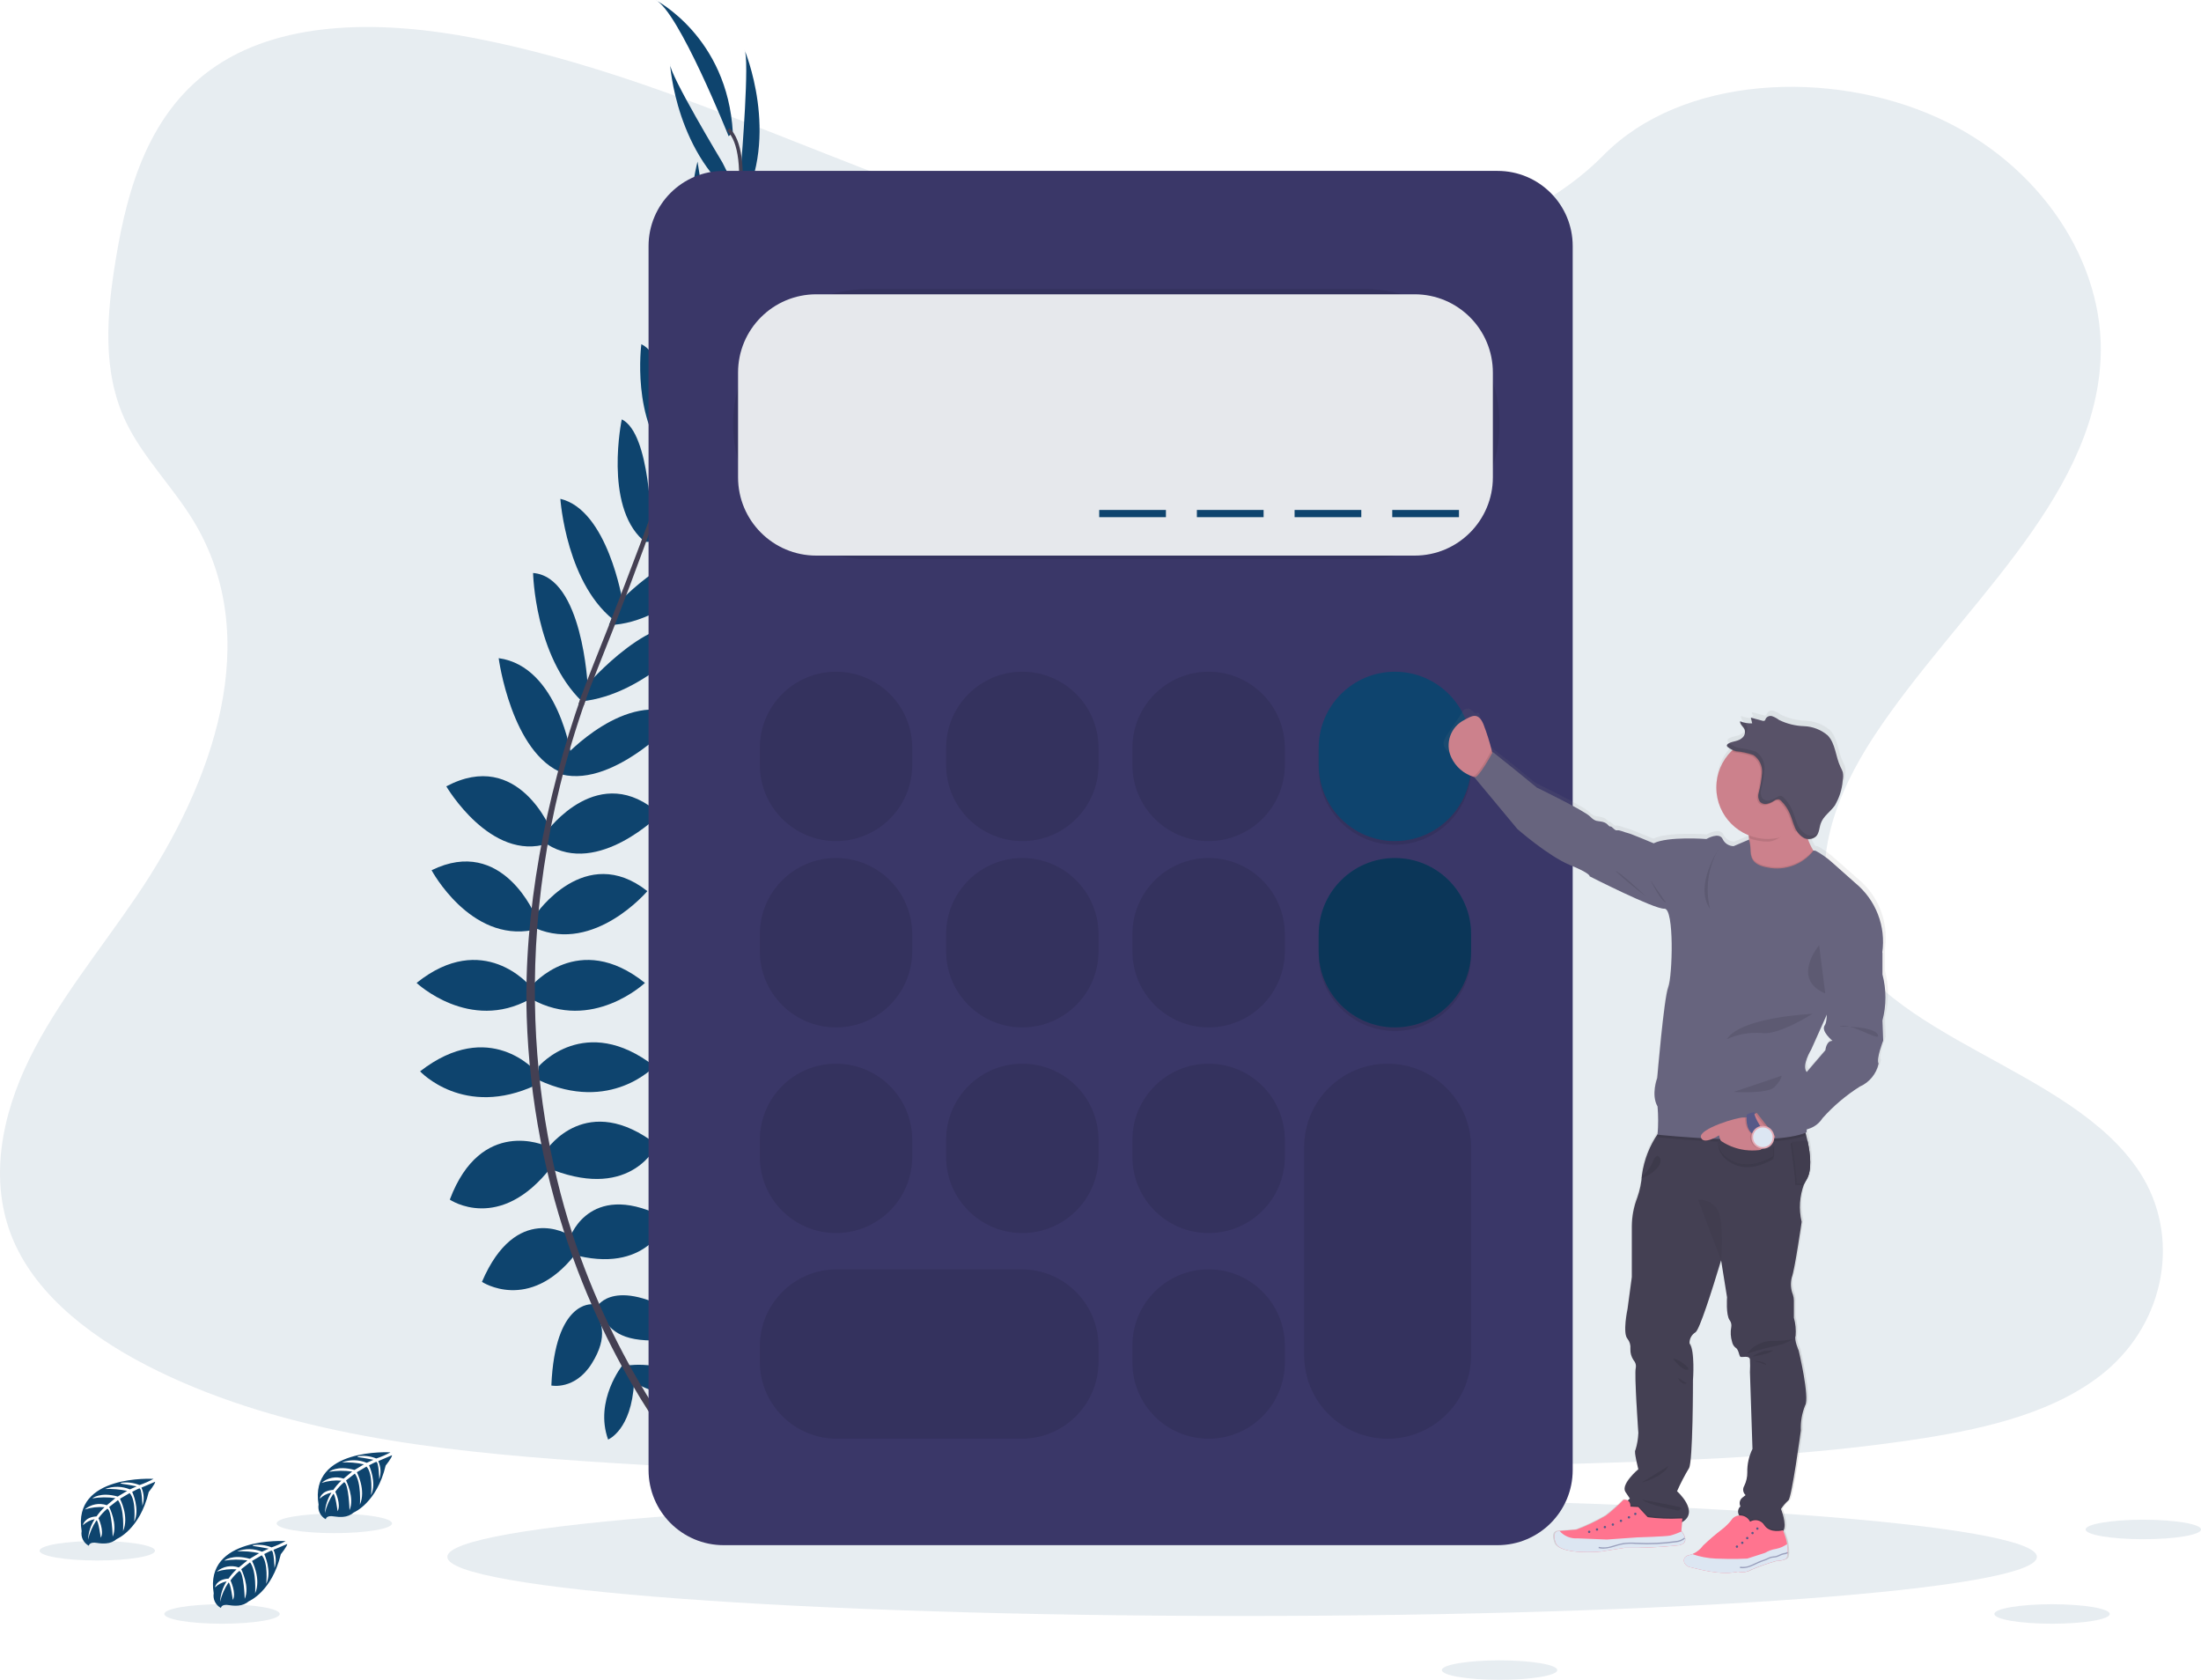
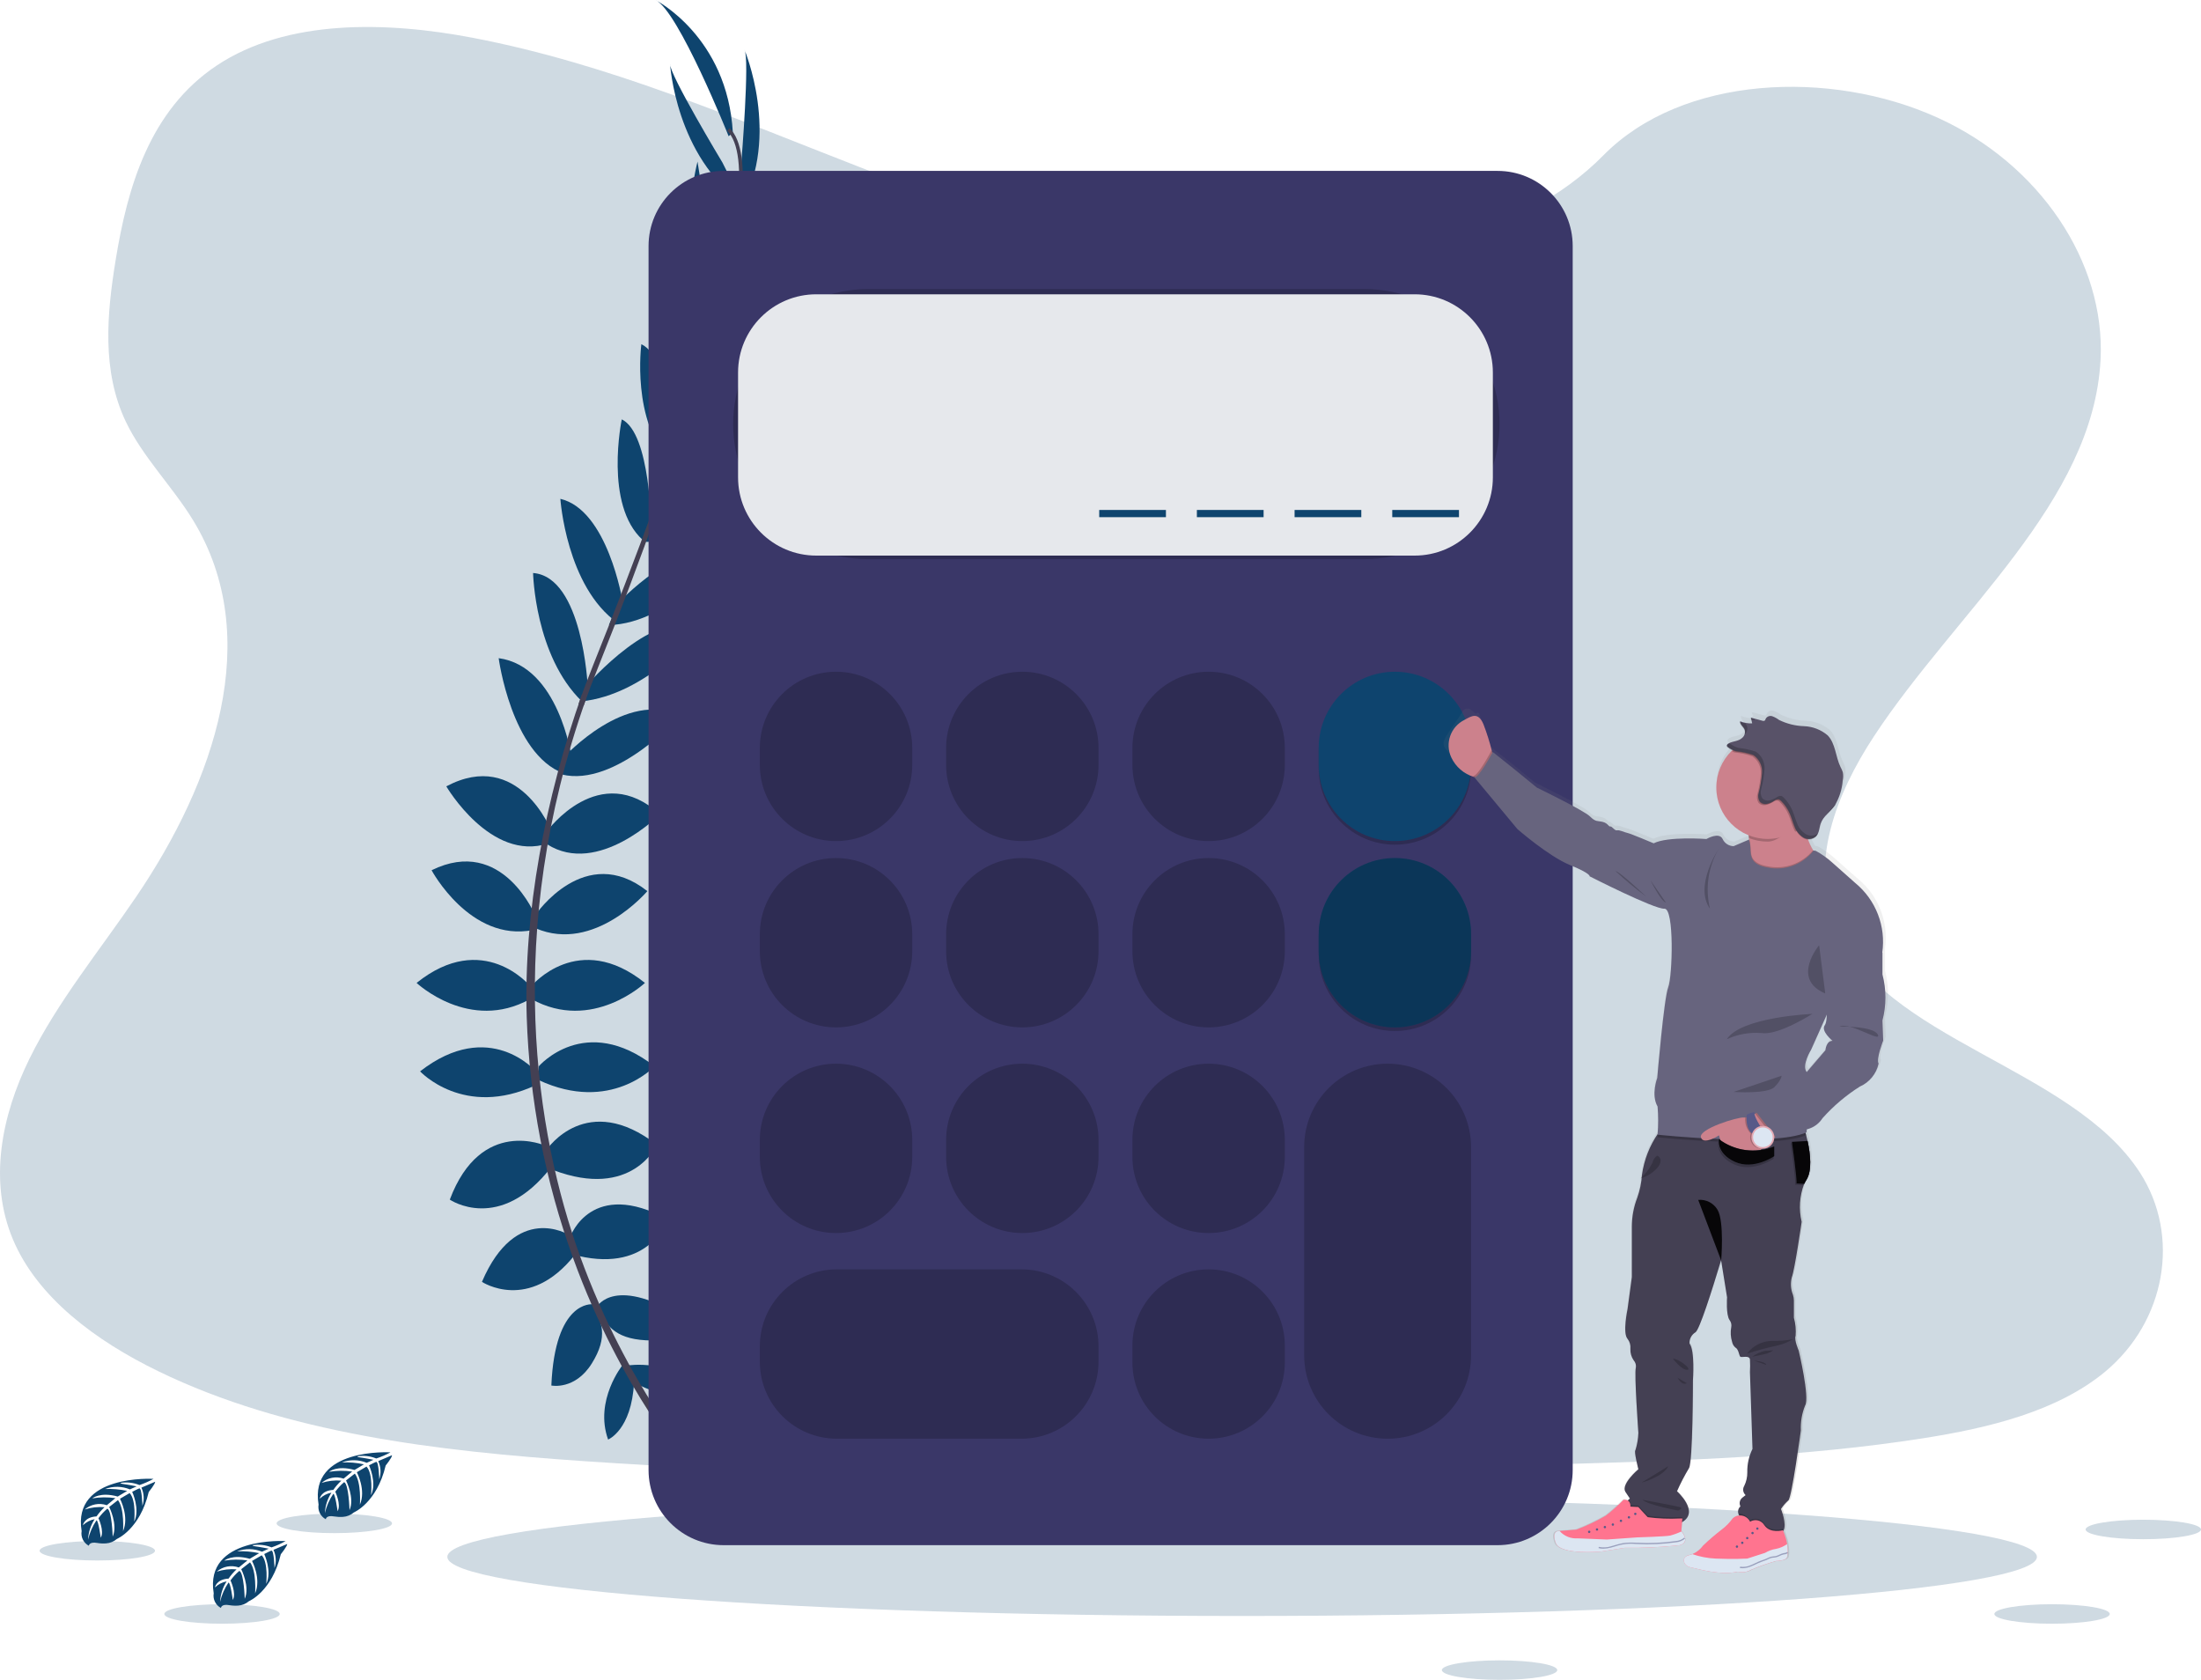
<svg xmlns="http://www.w3.org/2000/svg" width="287.029" height="219.04" viewBox="0 0 287.029 219.04">
  <defs>
-     <style>.a,.b{fill:#0e446e;}.a,.e,.r{opacity:0.1;}.c{fill:#444053;}.d{fill:#3a3768;}.f{fill:#e6e8ec;}.g{opacity:0.2;}.h{fill:url(#a);}.i{fill:#cc818c;}.j{opacity:0.05;}.k{fill:#ff748f;}.l,.n{fill:#575988;}.m{fill:#dce6f2;}.n{opacity:0.5;}.o{fill:#67647e;}.p{fill:#585268;}.q{fill:#e4aab4;}</style>
+     <style>.a,
+ .b{fill:#0e446e;}
+ .a,
+ .e,
+ .r{opacity:0.2;}
+ .c{fill:#444053;}
+ .d{fill:#3a3768;}
+ .f{fill:#e6e8ec;}
+ .g{opacity:0.2;}
+ .h{fill:url(#a);}
+ .i{fill:#cc818c;}
+ .j{opacity:0.9;}
+ .k{fill:#ff748f;}
+ .l,
+ .n{fill:#575988;}
+ .m{fill:#dce6f2;}
+ .n{opacity:0.5;}
+ .o{fill:#67647e;}
+ .p{fill:#585268;}
+ .q{fill:#e4aab4;}
+ 
+ </style>
    <linearGradient id="a" x1="0.871" y1="1" x2="0.871" gradientUnits="objectBoundingBox">
      <stop offset="0" stop-color="gray" stop-opacity="0.251" />
      <stop offset="0.54" stop-color="gray" stop-opacity="0.122" />
      <stop offset="1" stop-color="gray" stop-opacity="0.102" />
    </linearGradient>
  </defs>
  <g transform="translate(-0.023 0.02)">
    <path class="a" d="M250.217,101.723c-18.082-.629-35.3-6.465-51.752-12.852S165.732,75.41,148.082,72.023c-11.352-2.176-24.332-2.484-33.479,3.6-8.8,5.867-11.645,15.967-13.176,25.349-1.148,7.057-1.824,14.486,1.327,21.094,2.188,4.588,6.074,8.443,8.762,12.835,9.348,15.288,2.741,34.153-7.387,49.07-4.75,7-10.265,13.69-13.933,21.139s-5.364,16-2.157,23.6c3.182,7.544,10.762,13.2,18.973,17.18,16.674,8.1,36.321,10.4,55.49,11.712,42.417,2.9,85.064,1.646,127.592.388,15.741-.467,31.549-.939,47.036-3.372,8.6-1.349,17.476-3.5,23.718-8.661,7.924-6.574,9.888-17.705,4.579-25.95-8.907-13.827-33.527-17.261-39.76-32.1-3.428-8.169.092-17.266,5.071-24.843,10.684-16.249,28.59-30.507,29.535-49.081.648-12.757-7.96-25.534-21.27-31.571-13.953-6.325-33.3-5.529-43.585,4.942C284.805,98.127,266.176,102.282,250.217,101.723Z" transform="translate(-86.32 -67.098)" />
    <ellipse class="a" cx="103.649" cy="7.706" rx="103.649" ry="7.706" transform="translate(58.357 195.28)" />
    <path class="b" d="M379.26,695.035s5.867-.939,9.388,3.21c0,0-2.582,2.034-8.136-.782Z" transform="translate(-297.398 -517.007)" />
    <path class="b" d="M370.778,695s-3.741,4.615-1.905,9.737c0,0,3.051-1.224,3.383-7.443Z" transform="translate(-289.548 -517.048)" />
    <path class="b" d="M365,663.99s2.347-4.3,11.734,1.721c0,0-1.252,2.894-5.4,2.66S366.09,666.273,365,663.99Z" transform="translate(-287.122 -493.629)" />
    <path class="b" d="M349.032,666.708s-4.87-.559-5.342,10.592c0,0,3.087.64,5.281-2.886S350.258,668.909,349.032,666.708Z" transform="translate(-271.766 -496.657)" />
    <path class="b" d="M352.66,624.251s2.738-7.588,12.673-2.191c0,0-2.269,6.962-11.656,4.772Z" transform="translate(-278.23 -463.09)" />
    <path class="b" d="M341.73,585.066s5.166-7.669,14.319-.559c0,0-3.207,7.2-13.537,3.286Z" transform="translate(-270.354 -435.248)" />
    <path class="b" d="M337.81,547.579s6.026-7.041,15.1,0c0,0-5.711,6.18-15.1,1.8Z" transform="translate(-267.529 -408.56)" />
    <path class="b" d="M334.45,509.393s6.1-7.354,14.788-.391c0,0-6.884,6.493-14.788,2.112Z" transform="translate(-265.108 -380.857)" />
    <path class="b" d="M336.41,471.187s6.426-9.469,14.553-3.051c0,0-6.884,8.136-14.553,4.85Z" transform="translate(-266.52 -351.96)" />
    <path class="b" d="M341.73,433.227s6.809-9.388,14.71-2.191c0,0-8.058,8.139-14.71,3.911Z" transform="translate(-270.354 -324.877)" />
    <path class="b" d="M348.952,395.267s8.058-8.82,15.087-5.309c0,0-8.4,9.368-15.439,7.647Z" transform="translate(-275.304 -296.637)" />
    <path class="b" d="M358.239,357.663s9.309-10.8,14.707-7.2c0,0-6.851,8.382-15.366,9.22Z" transform="translate(-281.775 -268.244)" />
    <path class="b" d="M371.672,321.861s8.139-8.823,14.084-6.633c0,0-6.962,9.153-15.176,9.388Z" transform="translate(-291.143 -243.129)" />
    <path class="b" d="M386.651,285.673s9-8.452,12.908-6.965c0,0-6.493,9.39-13.3,8.843Z" transform="translate(-302.442 -216.938)" />
    <path class="b" d="M400.54,246.878s7.745-10.092,11.969-9.309c0,0-4.694,9-11.969,10.337Z" transform="translate(-312.733 -187.387)" />
    <path class="b" d="M413.792,206.589s6.845-7.739,10.542-7.72c0,0-5.4,10.337-10.824,10.243Z" transform="translate(-322.079 -159.532)" />
    <path class="b" d="M420.631,155.268l6.61-16.118s.333,14.57-7.451,19.108Z" transform="translate(-326.604 -116.497)" />
    <path class="b" d="M432.287,95.691s1.1-13.455.391-14.551c0,0,4.727,11.176-.439,20.5Z" transform="translate(-335.576 -74.695)" />
    <path class="b" d="M322.606,632.032s-6.856-4.25-11.3,6.147c0,0,6.1,4.048,12.1-3.5Z" transform="translate(-248.433 -471.053)" />
    <path class="b" d="M308.782,591.053s-8.41-3.836-12.492,7.018c0,0,6.5,4.47,13.257-4.275Z" transform="translate(-237.609 -441.669)" />
    <path class="b" d="M297.5,549.929s-6.024-7.041-15.087,0c0,0,5.711,6.18,15.087,1.8Z" transform="translate(-227.607 -410.253)" />
    <path class="b" d="M295.578,509.393s-6.1-7.354-14.788-.391c0,0,6.887,6.493,14.788,2.112Z" transform="translate(-226.44 -380.857)" />
    <path class="b" d="M301.374,467.233s-4.28-10.617-13.584-6.043c0,0,5.029,9.4,13.207,7.8Z" transform="translate(-231.484 -347.737)" />
    <path class="b" d="M308.35,427.357s-4.252-10.787-13.69-5.783c0,0,5.778,9.888,13.271,7.451Z" transform="translate(-236.435 -319.06)" />
    <path class="b" d="M328.6,378.056s-1.676-11.827-9.5-12.886c0,0,1.657,12.472,8.443,15.017Z" transform="translate(-254.046 -279.369)" />
    <path class="b" d="M342.282,340.163s-.654-14.249-7.122-14.743c0,0,.218,10.815,6.392,16.763Z" transform="translate(-265.619 -250.725)" />
    <path class="b" d="M355.992,304.109s-1.931-11.849-8.1-13.3c0,0,.766,11.477,7.493,16.2Z" transform="translate(-274.793 -225.785)" />
    <path class="b" d="M379,267.877s-.067-12.341-3.836-14.157c0,0-2.341,11.176,2.744,15.733Z" transform="translate(-294.057 -199.057)" />
    <path class="b" d="M389.734,233.15s-.528-12.71-4.434-14.5c0,0-1.338,10.058,3.847,15.333Z" transform="translate(-301.639 -173.786)" />
    <path class="b" d="M406.869,197.21s-.025-10.337-2.811-12.76c0,0-2.774,11.324,1.355,14.841Z" transform="translate(-314.611 -149.141)" />
    <path class="b" d="M411.956,150.618l-2.71-17.208s-3.685,14.1,2.841,20.309Z" transform="translate(-318.26 -112.361)" />
    <path class="b" d="M405.924,100.662S398.962,89.1,399.1,87.81c0,0,.74,12.123,9.5,18.16Z" transform="translate(-311.697 -79.501)" />
    <path class="b" d="M401.824,75.764S395.253,59.335,392.28,58c0,0,9.388,4.772,10.092,17.289Z" transform="translate(-306.78 -58.02)" />
    <path class="c" d="M412.227,150.8l-.447-.14c5.546-18.082,6.929-29.615,3.895-32.5l.324-.341C419.215,120.871,417.91,132.276,412.227,150.8Z" transform="translate(-320.832 -101.127)" />
    <path class="c" d="M357.015,274.773l-.665-.235c.587-1.657,1.224-3.339,1.889-5,5.789-14.436,10.715-27.847,13.875-38.154l.578-.279c-3.165,10.307-8,24.248-13.8,38.7C358.23,271.454,357.6,273.125,357.015,274.773Z" transform="translate(-280.889 -182.765)" />
    <path class="c" d="M353.487,482.932c-.089-.1-9.08-10.22-15.344-27.5a101.816,101.816,0,0,1-6.063-31.507c-.427-13.447,2.392-28.464,7.228-42.1l.525.615c-10.852,30.61-6.541,56.842-.821,72.636,6.2,17.124,15.087,27.134,15.174,27.235Z" transform="translate(-263.369 -291.367)" />
    <path class="b" d="M244.151,735.784s-10.631-.64-9.376,6.809a1.817,1.817,0,0,0,.944,1.914s.017-.559,1.09-.366a4.9,4.9,0,0,0,1.154.056,2.409,2.409,0,0,0,1.414-.581h0s2.987-1.235,4.149-6.119c0,0,.861-1.064.824-1.338l-1.794.766a3.208,3.208,0,0,1,.131,2.369s-.059-2.322-.4-2.269c-.07,0-.933.45-.933.45s1.056,2.255.26,3.892c0,0,.3-2.777-.587-3.73l-1.263.738s1.232,2.327.4,4.227c0,0,.212-2.914-.662-4.048l-1.146.894s1.157,2.294.453,3.87c0,0-.092-3.392-.7-3.649a7.009,7.009,0,0,0-1.154,1.246s.793,1.676.3,2.545c0,0-.3-2.26-.559-2.271a7.52,7.52,0,0,0-1.1,2.514,5.437,5.437,0,0,1,.858-2.665,2.992,2.992,0,0,0-1.526.791s.154-1.059,1.771-1.151a7.643,7.643,0,0,1,1.045-1.207,6.552,6.552,0,0,0-2.584.3,2.928,2.928,0,0,1,2.881-.559l1.118-.922a9.641,9.641,0,0,0-3.017.031s1.034-.883,3.322-.24l1.229-.735a11.184,11.184,0,0,0-2.883-.249,4.429,4.429,0,0,1,3.244.05l.88-.394s-1.324-.26-1.71-.3-.411-.148-.411-.148a4.578,4.578,0,0,1,2.487.279A11.378,11.378,0,0,0,244.151,735.784Z" transform="translate(-193.207 -546.427)" />
    <path class="b" d="M133.562,748.155s-10.617-.64-9.374,6.809a1.813,1.813,0,0,0,.942,1.914s.02-.559,1.092-.366a4.742,4.742,0,0,0,1.154.056,2.392,2.392,0,0,0,1.411-.581h0s2.99-1.235,4.152-6.119c0,0,.858-1.064.838-1.338l-1.794.766a3.208,3.208,0,0,1,.131,2.369s-.059-2.322-.4-2.269c-.07,0-.933.45-.933.45s1.056,2.255.26,3.892c0,0,.3-2.777-.59-3.73l-1.263.738s1.232,2.327.4,4.227c0,0,.215-2.914-.662-4.048l-1.143.894s1.157,2.294.453,3.87c0,0-.092-3.392-.7-3.649a7.006,7.006,0,0,0-1.154,1.246s.793,1.676.3,2.545c0,0-.3-2.26-.559-2.271a7.581,7.581,0,0,0-1.1,2.515,5.453,5.453,0,0,1,.861-2.665,3.006,3.006,0,0,0-1.528.791s.156-1.059,1.774-1.151a7.516,7.516,0,0,1,1.045-1.2,6.529,6.529,0,0,0-2.584.3,2.927,2.927,0,0,1,2.881-.559l1.118-.922a9.637,9.637,0,0,0-3.017.031s1.034-.883,3.322-.24l1.229-.735a11.2,11.2,0,0,0-2.883-.249,4.428,4.428,0,0,1,3.244.05l.88-.394s-1.324-.26-1.713-.3-.408-.148-.408-.148a4.612,4.612,0,0,1,2.487.279A11.5,11.5,0,0,0,133.562,748.155Z" transform="translate(-113.519 -555.341)" />
    <path class="b" d="M195.2,777.194s-10.617-.64-9.376,6.809a1.817,1.817,0,0,0,.944,1.914s.02-.559,1.09-.366a4.9,4.9,0,0,0,1.157.056,2.409,2.409,0,0,0,1.411-.581h0s2.987-1.235,4.149-6.119c0,0,.861-1.065.838-1.338l-1.794.766a3.224,3.224,0,0,1,.131,2.369s-.059-2.322-.405-2.269c-.07,0-.93.45-.93.45s1.053,2.252.257,3.892c0,0,.3-2.777-.587-3.73l-1.263.738s1.232,2.327.4,4.227c0,0,.215-2.914-.662-4.048l-1.146.894s1.16,2.294.453,3.87c0,0-.092-3.392-.7-3.649a6.9,6.9,0,0,0-1.154,1.246s.793,1.676.3,2.545c0,0-.3-2.26-.559-2.272a7.522,7.522,0,0,0-1.1,2.515,5.436,5.436,0,0,1,.858-2.665,2.992,2.992,0,0,0-1.525.791s.154-1.059,1.774-1.151a6.95,6.95,0,0,1,1.042-1.207,6.551,6.551,0,0,0-2.584.3,2.91,2.91,0,0,1,2.881-.545l1.118-.922a9.64,9.64,0,0,0-3.017.031s1.037-.883,3.322-.24l1.232-.735a11.238,11.238,0,0,0-2.875-.24,4.425,4.425,0,0,1,3.244.05l.877-.394s-1.322-.26-1.71-.3-.408-.148-.408-.148a4.58,4.58,0,0,1,2.487.279A11.275,11.275,0,0,0,195.2,777.194Z" transform="translate(-157.931 -576.268)" />
    <ellipse class="a" cx="7.524" cy="1.271" rx="7.524" ry="1.271" transform="translate(21.455 209.16)" />
    <ellipse class="a" cx="7.524" cy="1.271" rx="7.524" ry="1.271" transform="translate(260.105 209.16)" />
    <ellipse class="a" cx="7.524" cy="1.271" rx="7.524" ry="1.271" transform="translate(188.053 216.478)" />
    <ellipse class="a" cx="7.524" cy="1.271" rx="7.524" ry="1.271" transform="translate(272.005 198.141)" />
    <ellipse class="a" cx="7.524" cy="1.271" rx="7.524" ry="1.271" transform="translate(36.097 197.348)" />
    <ellipse class="a" cx="7.524" cy="1.271" rx="7.524" ry="1.271" transform="translate(5.188 200.916)" />
    <rect class="d" width="120.516" height="179.196" rx="9.8" transform="translate(84.6 22.264)" />
    <rect class="e" width="99.947" height="35.228" rx="17.614" transform="translate(95.63 37.667)" />
    <rect class="f" width="98.432" height="34.072" rx="10.2" transform="translate(96.273 38.354)" />
    <rect class="e" width="19.876" height="22.083" rx="9.938" transform="translate(99.111 87.569)" />
    <rect class="e" width="19.876" height="22.083" rx="9.938" transform="translate(123.405 87.569)" />
    <rect class="e" width="19.876" height="22.083" rx="9.938" transform="translate(147.698 87.569)" />
    <rect class="e" width="19.876" height="22.083" rx="9.938" transform="translate(171.991 88.039)" />
    <rect class="b" width="19.876" height="22.083" rx="9.938" transform="translate(171.991 87.569)" />
    <rect class="e" width="19.876" height="22.083" rx="9.938" transform="translate(99.111 111.862)" />
    <rect class="e" width="19.876" height="22.083" rx="9.938" transform="translate(123.405 111.862)" />
    <rect class="e" width="19.876" height="22.083" rx="9.938" transform="translate(147.698 111.862)" />
    <rect class="e" width="19.876" height="22.083" rx="9.938" transform="translate(99.111 138.678)" />
    <rect class="e" width="19.876" height="22.083" rx="9.938" transform="translate(123.405 138.678)" />
    <rect class="e" width="19.876" height="22.083" rx="9.938" transform="translate(147.698 138.678)" />
    <rect class="e" width="19.876" height="22.083" rx="9.938" transform="translate(147.698 165.494)" />
    <rect class="e" width="19.876" height="22.083" rx="9.938" transform="translate(171.991 112.332)" />
    <rect class="b" width="19.876" height="22.083" rx="9.938" transform="translate(171.991 111.862)" />
    <rect class="g" width="19.876" height="22.083" rx="9.938" transform="translate(171.991 111.862)" />
    <rect class="e" width="44.169" height="22.083" rx="10.04" transform="translate(99.111 165.494)" />
    <rect class="e" width="21.767" height="48.902" rx="10.884" transform="translate(170.096 138.678)" />
    <rect class="b" width="8.7" height="0.942" transform="translate(181.585 66.475)" />
    <rect class="b" width="8.7" height="0.942" transform="translate(168.848 66.475)" />
    <rect class="b" width="8.7" height="0.942" transform="translate(156.107 66.475)" />
    <rect class="b" width="8.7" height="0.942" transform="translate(143.37 66.475)" />
    <path class="h" d="M817.7,428.894a11.854,11.854,0,0,0,0-6.035v-2.847a9.942,9.942,0,0,0-3.551-9.136l-3.034-2.677a11.324,11.324,0,0,0-2.2-1.553,2.263,2.263,0,0,0-.279-.042l-.089-.053a9.141,9.141,0,0,1-.665-1.4,1.294,1.294,0,0,0,1.081-.369,1.4,1.4,0,0,0,.254-.427h0c.176-.394.207-.872.355-1.291a3.08,3.08,0,0,1,.559-.928c-.031.05-.064.1-.092.151.43-.536.992-.995,1.4-1.559a3.512,3.512,0,0,0,.221-.349c-.017.025-.039.047-.059.073a7.939,7.939,0,0,0,.891-3.031,2.728,2.728,0,0,0,.017-1.084,3.941,3.941,0,0,0-.3-.687c-.659-1.361-.648-3.073-1.7-4.16a5.126,5.126,0,0,0-3.126-1.2,8.124,8.124,0,0,1-3.294-.813,3.473,3.473,0,0,0-.891-.489.732.732,0,0,0-.875.324.575.575,0,0,1-.117.237.38.38,0,0,1-.335.02l-1.506-.4.017.075h-.039l.056.237a.129.129,0,0,1,.142.081l-.243.374a3.776,3.776,0,0,1-1.358-.279.329.329,0,0,0,0,.073h-.022c-.028.425.455.7.6,1.1a.836.836,0,0,1,0,.539,1.179,1.179,0,0,1-.279.43c-.534.528-1.218.425-1.833.757a.4.4,0,0,0-.223.249.182.182,0,0,0-.02.137.325.325,0,0,0,.126.156,2.8,2.8,0,0,0,.584.363c-.061.056-.12.112-.176.171a6.733,6.733,0,0,0,2.327,10.986c.023.117.039.238.056.363v.036l.017.162-2.029.863a1.615,1.615,0,0,1-1.453-.936c-.472-.975-2.14,0-2.14,0s-5.088-.38-6.985.559c0,0-3.037-1.274-3.465-1.361s-1.067-.425-1.366-.338-.685-.559-.9-.511-.3-.425-.984-.6-.941.045-1.71-.721-7.015-3.783-7.015-3.783l-2.805-2.308-2.992-2.38-.053.1c-.02-.07-.039-.143-.059-.221a28.71,28.71,0,0,0-1.117-3.49c-.193-.461-.28-1.042-.539-.735-.159.184-.43-.221-.838-.495a.707.707,0,0,0-1.053.307h0c-2.33,3.654-3.166,3.911-1.816,5.255,1.2,1.193,2,2.235,2.984,2.565l.117.036a.127.127,0,0,1-.064,0l5.688,6.8s4.1,3.571,6.929,4.716S779.042,410,779.042,410s8.555,4.333,9.879,4.25,1.07,8.882.514,10.337-1.453,11.9-1.453,11.9-.858,2.21.042,3.738a23.6,23.6,0,0,1,.02,3.632,12.485,12.485,0,0,0-2.073,5.339,3.059,3.059,0,0,1-.034.324.753.753,0,0,1-.2.165l.19-.056a10.76,10.76,0,0,1-.559,2.565,10.422,10.422,0,0,0-.707,3.649v6.75l-.559,4.191s-.685,3.171,0,3.911a1.81,1.81,0,0,1,.374,1.3,2.425,2.425,0,0,0,.436,1.52,1.136,1.136,0,0,1,.279.975c-.226.735.335,8.555.335,8.555a8.7,8.7,0,0,1-.391,2.269c-.226.115.391,2.492.391,2.492s-2.31,1.928-1.721,2.948l.59.905-.156.154-.1.1a.911.911,0,0,0-.59-.112,22.506,22.506,0,0,1-2.325,2.07,25.246,25.246,0,0,1-3.878,1.841l-2.235.182h-.042s-1.07-.1-.469,1.556,5.971,1.148,5.971,1.148l3.135-.495a59.584,59.584,0,0,0,7.189-.327c.668-.148.838-.506.782-.866h0l-.017-.017a2.237,2.237,0,0,0-.458-.936.354.354,0,0,0-.039-.05l.1-1.146c2.372-1.366-.671-4.054-.671-4.054a28.113,28.113,0,0,1,1.576-3c.534-.735.534-11.561.534-11.561s.279-3.911-.455-4.817a1.629,1.629,0,0,1,.8-1.472c.528-.36,2.123-5.325,3.375-9.446l.788,4.856s-.171,2.325.341,3a1.157,1.157,0,0,1,.213.905,4.078,4.078,0,0,0,.115,1.956,1.292,1.292,0,0,0,.416.7c.455.226.484,1.034.654,1.2s1.226-.24,1.282.383a14.129,14.129,0,0,1,0,1.643l.344,10.086a6.7,6.7,0,0,0-.685,3.073,3.951,3.951,0,0,1-.411,1.8.925.925,0,0,0,.084,1.084l.1.115-.422.324a.93.93,0,0,0-.263,1.148.9.9,0,0,0-.26.978.687.687,0,0,0,.073.159,1.586,1.586,0,0,0-.852.422,6.988,6.988,0,0,1-1.506,1.514,28.978,28.978,0,0,0-2.4,2.056,3.448,3.448,0,0,1-1.4,1.118,2.319,2.319,0,0,1-.422.126c-1.117.229-.768,1.4.143,1.59s3.934,1.118,6.286.578a2.22,2.22,0,0,0,1.724-.24,25.329,25.329,0,0,1,3.314-1.157s1.283,0,1.456-.508a1.988,1.988,0,0,0,.073-.5l.036-.036-.033-.031a6.77,6.77,0,0,0-.087-1.137c-.033-.2-.07-.369-.1-.508-.109-.425-.313-.975-.4-1.207a.435.435,0,0,0,.039-.059c.489-.838-.324-2.827-.324-2.827a5.425,5.425,0,0,1,.964-1.143c.455-.341,1.654-9.181,1.654-9.181a8.021,8.021,0,0,1,.559-3.286c.617-1.02-.855-7.194-.855-7.194s-.629-1.417-.4-1.928a6.774,6.774,0,0,0-.229-2.38v-2.235a2.467,2.467,0,0,0-.131-.782,3.7,3.7,0,0,1-.154-2.257c.4-1.02,1.31-7.309,1.31-7.309a8.416,8.416,0,0,1,.332-4.984,4.343,4.343,0,0,1,.279-.511c.774-1.215.542-3.375.16-5.116-.056-.279-.12-.531-.185-.774-.025-.106-.053-.207-.081-.307l.123-.05a3.625,3.625,0,0,1,.039-.447,3.141,3.141,0,0,0,2.056-1.422,23,23,0,0,1,4.917-4.166,4.275,4.275,0,0,0,2.481-3.017c-.341-.6.612-3.017.612-3.017Zm-9.094-22.248Zm1.567,26.159-2.47,2.864v-.017c-.643-.894.6-2.892.6-2.892l2.054-4.582a2.592,2.592,0,0,1-.28,1.349c-.559.766,1.028,2.042,1.028,2.042C810.261,431.574,810.177,432.806,810.177,432.806Z" transform="translate(-571.859 -296.326)" />
    <path class="i" d="M768.321,397.714l-1.349,2.618a5.309,5.309,0,0,1-1.255-.263,4.749,4.749,0,0,1-2.948-2.548,3.706,3.706,0,0,1,1.715-4.887c.928-.508,1.791-1.087,2.487.581a28.85,28.85,0,0,1,1.092,3.467C768.226,397.295,768.321,397.714,768.321,397.714Z" transform="translate(-573.488 -298.782)" />
    <path class="i" d="M909.571,439.272l-2.154,3.207s-10.178,4.856-8.233-.838a12.8,12.8,0,0,0,.8-5.621v-.036a4.522,4.522,0,0,0-.8-2.28s9.921-5.079,8.443-1.607a4.783,4.783,0,0,0-.349,2.285,7.792,7.792,0,0,0,1.067,3.171A10.557,10.557,0,0,0,909.571,439.272Z" transform="translate(-671.881 -326.723)" />
    <path class="c" d="M867.361,610.9s1.464,6.147.838,7.15a7.763,7.763,0,0,0-.559,3.266s-1.182,8.784-1.632,9.119a5.37,5.37,0,0,0-.958,1.118s.8,1.989.321,2.811a.682.682,0,0,1-.321.279c-.754.319-3.543-1.1-5.13-1.956a.905.905,0,0,1-.162-1.475.922.922,0,0,1,.257-1.14l.419-.324-.1-.115a.925.925,0,0,1-.084-1.078,3.914,3.914,0,0,0,.405-1.791,6.56,6.56,0,0,1,.676-3.04L861,613.7a13.886,13.886,0,0,0,0-1.632c-.056-.617-1.1-.209-1.266-.38s-.2-.97-.648-1.2a1.282,1.282,0,0,1-.408-.7,4.02,4.02,0,0,1-.115-1.956,1.153,1.153,0,0,0-.21-.9c-.505-.676-.338-2.981-.338-2.981l-.777-4.828c-1.238,4.1-2.811,9.03-3.333,9.388a1.623,1.623,0,0,0-.788,1.461c.732.9.45,4.789.45,4.789s0,10.751-.528,11.486a27.727,27.727,0,0,0-1.551,2.995s3.017,2.685.643,4.04H852.1c-2.422,1.352-7.432-2.419-7.432-2.419l.522-.522.153-.154-.592-.883c-.581-1.014,1.7-2.928,1.7-2.928s-.609-2.367-.386-2.478a8.657,8.657,0,0,0,.386-2.252s-.559-7.77-.33-8.5a1.146,1.146,0,0,0-.28-.97,2.414,2.414,0,0,1-.43-1.509,1.794,1.794,0,0,0-.371-1.294c-.676-.732,0-3.883,0-3.883l.559-4.169v-6.619a10.556,10.556,0,0,1,.707-3.735,11.177,11.177,0,0,0,.615-3,12.57,12.57,0,0,1,2.1-5.39c.408-.626.713-1,.713-1l18.015-.7s.279.8.581,1.917c.062.243.123.5.182.768.377,1.732.6,3.878-.159,5.085a4.77,4.77,0,0,0-.279.509,8.419,8.419,0,0,0-.327,4.954s-.9,6.247-1.294,7.264a3.649,3.649,0,0,0,.154,2.235,2.546,2.546,0,0,1,.125.779v2.227a6.775,6.775,0,0,1,.226,2.366C866.738,609.492,867.361,610.9,867.361,610.9Z" transform="translate(-632.77 -434.812)" />
    <path class="e" d="M924.016,596.215a4.3,4.3,0,0,0-.279.506l-1.014-.056c.1-.523-.592-5.42-.592-5.42l2.042-.115C924.549,592.859,924.779,595.005,924.016,596.215Z" transform="translate(-688.595 -442.198)" />
    <path class="c" d="M924.616,595.6a4.739,4.739,0,0,0-.279.508l-1.014-.059c.1-.52-.592-5.42-.592-5.42l2.042-.115C925.152,592.252,925.379,594.4,924.616,595.6Z" transform="translate(-689.027 -441.758)" />
    <path class="j" d="M924.616,595.6a4.739,4.739,0,0,0-.279.508l-1.014-.059c.1-.52-.592-5.42-.592-5.42l2.042-.115C925.152,592.252,925.379,594.4,924.616,595.6Z" transform="translate(-689.027 -441.758)" />
    <path class="e" d="M903.653,766.672a.682.682,0,0,1-.322.28c-.754.318-3.543-1.1-5.13-1.956a.914.914,0,0,1-.422-.5c.905-.165,1.5.838,1.5.838a1.335,1.335,0,0,1,1.858.45c.774,1.14,2.434.659,2.434.659Z" transform="translate(-671.048 -567.111)" />
    <path class="k" d="M885.751,770.577c-.167.509-1.436.509-1.436.509a27.034,27.034,0,0,0-3.28,1.154,2.241,2.241,0,0,1-1.7.24c-2.322.534-5.309-.394-6.208-.578s-1.252-1.35-.14-1.576a2.256,2.256,0,0,0,.416-.129,3.4,3.4,0,0,0,1.4-1.117,28.569,28.569,0,0,1,2.372-2.042,6.935,6.935,0,0,0,1.487-1.506,1.434,1.434,0,0,1,2.266.436,1.335,1.335,0,0,1,1.858.453c.774,1.14,2.434.657,2.434.657s.3.763.439,1.31c.033.14.07.313.1.508A4.617,4.617,0,0,1,885.751,770.577Z" transform="translate(-652.68 -567.566)" />
    <circle class="l" cx="0.154" cy="0.154" r="0.154" transform="translate(229.045 199.144)" />
    <circle class="l" cx="0.154" cy="0.154" r="0.154" transform="translate(227.724 200.382)" />
    <circle class="l" cx="0.154" cy="0.154" r="0.154" transform="translate(226.38 201.494)" />
    <circle class="l" cx="0.154" cy="0.154" r="0.154" transform="translate(227.076 200.997)" />
    <circle class="l" cx="0.154" cy="0.154" r="0.154" transform="translate(228.414 199.725)" />
    <path class="m" d="M885.751,780.338c-.167.508-1.436.508-1.436.508a27.042,27.042,0,0,0-3.28,1.154,2.243,2.243,0,0,1-1.7.24c-2.322.534-5.309-.394-6.208-.578s-1.252-1.35-.14-1.576a2.247,2.247,0,0,0,.416-.129,10.8,10.8,0,0,0,3.045.578c2.294.1,4.11,0,4.11,0l2.322-.746a3.876,3.876,0,0,1,1.436-.52,3.754,3.754,0,0,0,1.428-.62A4.382,4.382,0,0,1,885.751,780.338Z" transform="translate(-652.68 -577.326)" />
    <path class="n" d="M898.8,784.473a1.918,1.918,0,0,1-.385-.036l.033-.165a2.459,2.459,0,0,0,1.4-.2c.207-.081.413-.179.615-.279a7.735,7.735,0,0,1,.735-.319l.229-.078c.126-.045.254-.087.377-.14.07-.028.14-.061.207-.095a2.369,2.369,0,0,1,.52-.2,2.532,2.532,0,0,1,.279-.036,2.5,2.5,0,0,0,.257-.031,2.439,2.439,0,0,0,.489-.182,2.366,2.366,0,0,1,.525-.2l.123-.02a.6.6,0,0,0,.363-.134l.126.115a.759.759,0,0,1-.461.187l-.117.02a2.254,2.254,0,0,0-.489.182,2.564,2.564,0,0,1-.525.193,1.865,1.865,0,0,1-.279.034,2.44,2.44,0,0,0-.262.034,2.225,2.225,0,0,0-.484.187l-.212.1c-.129.053-.263.1-.391.142l-.224.078c-.246.089-.486.2-.721.313s-.413.2-.626.279A3.047,3.047,0,0,1,898.8,784.473Z" transform="translate(-671.502 -580.007)" />
    <path class="e" d="M901.73,684.873A4.179,4.179,0,0,1,904.9,683.2a12.641,12.641,0,0,0,2.855-.226,7.144,7.144,0,0,1-2.165.858A37.807,37.807,0,0,0,901.73,684.873Z" transform="translate(-673.895 -508.379)" />
    <path class="e" d="M904.15,689.014a4.7,4.7,0,0,1,1.659-.76c.6-.028,1.118-.084,1.118-.084a3.234,3.234,0,0,1-.928.45C905.505,688.76,904.15,689.014,904.15,689.014Z" transform="translate(-675.638 -512.126)" />
    <path class="e" d="M905,693s1.59.126,1.6.559" transform="translate(-676.251 -515.606)" />
    <path class="e" d="M851.93,600.318a6.3,6.3,0,0,0,1.6-2.068,1.445,1.445,0,0,1,.618-.911s.916.366.1,1.489A4.522,4.522,0,0,1,851.93,600.318Z" transform="translate(-638.008 -446.673)" />
    <path class="e" d="M908.209,432.078c-.324.765-.609.838-.559,1.567a5.593,5.593,0,0,1-1.288,1.014c-1.006.6-2.1,1.769-3.353,1.769a6.68,6.68,0,0,1-2.45-.464,4.521,4.521,0,0,0-.8-2.28S909.684,428.6,908.209,432.078Z" transform="translate(-672.475 -326.708)" />
    <path class="i" d="M900.851,408.245a6.705,6.705,0,1,1-6.705-6.705A6.705,6.705,0,0,1,900.851,408.245Z" transform="translate(-663.597 -305.578)" />
    <path class="e" d="M909.571,452.522l-2.154,3.208s-10.178,4.856-8.233-.838a12.8,12.8,0,0,0,.8-5.621H900a5.379,5.379,0,0,1,.2,1.294c.031.877.053,1.986,2.235,2.352a6.068,6.068,0,0,0,5.912-2.1A10.555,10.555,0,0,0,909.571,452.522Z" transform="translate(-671.881 -339.973)" />
    <path class="e" d="M776.591,409.388l-1.349,2.618a5.307,5.307,0,0,1-1.254-.263l-.117-.14c.559.212,2.406-3.294,2.406-3.294l.059.047C776.5,408.969,776.591,409.388,776.591,409.388Z" transform="translate(-581.757 -310.456)" />
    <path class="e" d="M879.4,582.826c-4.347,1.889-19.384.279-19.384.279a2.056,2.056,0,0,0,.075-.492c.408-.626.712-1,.712-1l18.015-.7S879.116,581.712,879.4,582.826Z" transform="translate(-643.838 -434.833)" />
    <path class="o" d="M810.306,420.372l-2.006.858a1.59,1.59,0,0,1-1.433-.93c-.466-.97-2.112,0-2.112,0s-5.029-.38-6.884.559c0,0-3-1.268-3.42-1.352s-1.056-.422-1.352-.338-.673-.559-.886-.506-.3-.422-.972-.592-.927.042-1.676-.718-6.926-3.758-6.926-3.758l-2.794-2.28-2.956-2.364s-1.858,3.5-2.409,3.291L780.1,419s4.054,3.545,6.842,4.685,2.576,1.478,2.576,1.478,8.446,4.308,9.753,4.224,1.062,8.815.5,10.251-1.433,11.824-1.433,11.824-.838,2.2.042,3.716a21.234,21.234,0,0,1,0,3.674s15.129,1.618,19.423-.3c0,0,.634-7.01,0-7.9s.592-2.861.592-2.861l2.7-6.038,6.588-6.63a9.918,9.918,0,0,0-3.506-9.077l-3-2.663a11.1,11.1,0,0,0-2.168-1.542c-.492-.092-.31,0-.31,0a6.049,6.049,0,0,1-5.968,2.176c-2.173-.366-2.2-1.475-2.235-2.35A5.477,5.477,0,0,0,810.306,420.372Z" transform="translate(-582.197 -310.918)" />
    <path class="e" d="M903.508,531.19s-9.292.38-11.148,3.3a9.15,9.15,0,0,1,4.56-.8C899.071,534.023,903.508,531.19,903.508,531.19Z" transform="translate(-667.142 -399.005)" />
    <path class="e" d="M895.53,562.162s4.392.3,5.323-.634.933-1.478.933-1.478Z" transform="translate(-669.427 -419.801)" />
    <path class="e" d="M931.729,499.14s-3.719,4.392.8,6.292Z" transform="translate(-694.476 -375.909)" />
    <path class="e" d="M856.69,468.77s1.352,2.758,2.028,2.939Z" transform="translate(-641.438 -354.024)" />
    <path class="e" d="M840.37,464.53a50,50,0,0,0,4.012,3.336S840.876,464.53,840.37,464.53Z" transform="translate(-629.678 -350.969)" />
    <path class="e" d="M883.8,454.11s-3.252,4.856-1.14,7.823A10.521,10.521,0,0,1,883.8,454.11Z" transform="translate(-659.639 -343.46)" />
    <path class="i" d="M890.757,578.782l-.995.936-.14.128-1.151,1.09c-.081.061-.162.123-.246.179-4.685,3.353-5.624-1.743-5.624-1.743s-2.068,1.352-2.364.254,4.814-2.66,5.588-2.576a1,1,0,0,0,.2,0,3.2,3.2,0,0,0,1.05-.372l.226-.12q.39-.22.757-.478Z" transform="translate(-658.398 -431.353)" />
    <path class="e" d="M906.318,408.236a6.706,6.706,0,0,1-3.269,5.772,3.844,3.844,0,0,1-.246-.489c-.24-.559-.388-1.162-.631-1.724a5.306,5.306,0,0,0-1.118-1.643.71.71,0,0,0-.3-.207.8.8,0,0,0-.615.17,2.829,2.829,0,0,1-.936.411,1,1,0,0,1-.939-.279,1.405,1.405,0,0,1-.151-1.171,14.565,14.565,0,0,0,.442-2.623,2.567,2.567,0,0,0-1.117-2.285,10.016,10.016,0,0,0-2.285-.5,2.477,2.477,0,0,1-.344-.117,6.706,6.706,0,0,1,11.508,4.683Z" transform="translate(-668.908 -305.569)" />
    <path class="p" d="M892.592,395.7c-.12.064-.254.182-.218.316a.319.319,0,0,0,.123.156,2.931,2.931,0,0,0,1.062.545,9.484,9.484,0,0,1,2.288.5,2.59,2.59,0,0,1,1.117,2.285,14.75,14.75,0,0,1-.439,2.621,1.409,1.409,0,0,0,.148,1.173,1,1,0,0,0,.939.279,2.792,2.792,0,0,0,.936-.408.813.813,0,0,1,.618-.173.76.76,0,0,1,.3.207,5.3,5.3,0,0,1,1.117,1.646c.246.559.391,1.159.631,1.724a2.8,2.8,0,0,0,1.118,1.4,1.409,1.409,0,0,0,1.693-.179c.413-.458.38-1.087.576-1.637.335-.958,1.271-1.559,1.858-2.386a7.5,7.5,0,0,0,1.017-3.224,2.646,2.646,0,0,0,.017-1.078,3.893,3.893,0,0,0-.3-.682c-.654-1.352-.64-3.054-1.676-4.132a5.035,5.035,0,0,0-3.087-1.2,7.958,7.958,0,0,1-3.25-.807,3.53,3.53,0,0,0-.88-.486.721.721,0,0,0-.866.324.578.578,0,0,1-.115.235.371.371,0,0,1-.332.02l-1.486-.4.17.749a3.719,3.719,0,0,1-1.578-.279c-.028.425.45.7.6,1.1a1.014,1.014,0,0,1-.279,1.028C893.875,395.468,893.2,395.365,892.592,395.7Z" transform="translate(-667.148 -298.785)" />
    <path class="e" d="M852.218,760.209l-.062.673h-.025c-2.422,1.352-7.432-2.42-7.432-2.42l.522-.522a.911.911,0,0,1,.229.707l1.023.056,1.224,1.321a23.244,23.244,0,0,0,4.208.17Z" transform="translate(-632.798 -562.403)" />
    <path class="k" d="M828.135,763.865a58.572,58.572,0,0,1-7.094.327l-3.1.489s-5.308.509-5.9-1.14.464-1.545.464-1.545h.042l2.21-.179a25.3,25.3,0,0,0,3.831-1.83,22.271,22.271,0,0,0,2.294-2.056s.922-.179.905.888l1.023.056,1.224,1.324a23.047,23.047,0,0,0,4.208.168h.313L828.417,762l.039.048C828.669,762.306,829.543,763.552,828.135,763.865Z" transform="translate(-609.139 -562.388)" />
    <circle class="l" cx="0.154" cy="0.154" r="0.154" transform="translate(213.128 197.228)" />
    <circle class="l" cx="0.154" cy="0.154" r="0.154" transform="translate(209.158 198.949)" />
    <circle class="l" cx="0.154" cy="0.154" r="0.154" transform="translate(207.113 199.569)" />
    <circle class="l" cx="0.154" cy="0.154" r="0.154" transform="translate(210.2 198.619)" />
    <circle class="l" cx="0.154" cy="0.154" r="0.154" transform="translate(208.133 199.259)" />
    <circle class="l" cx="0.154" cy="0.154" r="0.154" transform="translate(211.254 198.13)" />
    <circle class="l" cx="0.154" cy="0.154" r="0.154" transform="translate(212.296 197.677)" />
    <path class="m" d="M828.135,774.376a58.578,58.578,0,0,1-7.094.327l-3.1.489s-5.308.509-5.9-1.14.464-1.545.464-1.545h.042a2.843,2.843,0,0,0,2.35.961l3.817.154,3.953-.279s3.7-.109,4.308-.237a8.829,8.829,0,0,0,1.475-.542C828.669,772.817,829.543,774.063,828.135,774.376Z" transform="translate(-609.139 -572.899)" />
    <path class="n" d="M833.076,777.071a2.283,2.283,0,0,1-.626-.078l.044-.162a3.1,3.1,0,0,0,1.57-.07c.187-.05.372-.1.559-.159a8.837,8.837,0,0,1,1.031-.26,8.539,8.539,0,0,1,1.7-.05h.12a26.147,26.147,0,0,0,5.068-.226,1.9,1.9,0,0,0,1.084-.436l.12.12a2.057,2.057,0,0,1-1.176.483,26.29,26.29,0,0,1-5.1.226h-.123a6.275,6.275,0,0,0-2.685.3c-.187.056-.375.112-.559.159A4.237,4.237,0,0,1,833.076,777.071Z" transform="translate(-623.971 -575.15)" />
    <path class="e" d="M908.984,578.775l-.995.936-2.47-3.163a8.891,8.891,0,0,0,.757-.478Z" transform="translate(-676.625 -431.346)" />
    <path class="o" d="M919.779,493l1.956,2.7v2.83a11.847,11.847,0,0,1,0,6l.095,2.618s-.941,2.406-.6,3a4.234,4.234,0,0,1-2.448,3,23.01,23.01,0,0,0-4.867,4.124,3.311,3.311,0,0,1-3.59,1.436l-2.492,1.056-2.87-3.674,3.884-2.112s1.352-1.813,2.154-1.729l3.294-3.844s.084-1.224.927-1.224c0,0-1.562-1.266-1.014-2.026s.087-4.141.087-4.141Z" transform="translate(-676.222 -371.485)" />
    <path class="e" d="M945,536.838s4.434-.084,4.982,1.056S946.338,536.2,945,536.838Z" transform="translate(-705.075 -403.007)" />
    <path class="e" d="M904.567,581.153a1.163,1.163,0,0,1-.019.221,1.492,1.492,0,0,1-1.4,1.268h-.078a1.492,1.492,0,0,1-1.492-1.492,1.446,1.446,0,0,1,.084-.483,2.56,2.56,0,0,1-.724-2.1,3.2,3.2,0,0,0,1.051-.372,6.951,6.951,0,0,0,.735,1.5,1.567,1.567,0,0,1,.347-.042A1.5,1.5,0,0,1,904.567,581.153Z" transform="translate(-673.323 -432.88)" />
    <path class="l" d="M902.56,577s-1,.226-1,.408-.226,1.83.872,2.514.986-.944.986-.944S902.474,577.531,902.56,577Z" transform="translate(-673.758 -432.016)" />
    <circle class="q" cx="1.492" cy="1.492" r="1.492" transform="translate(228.425 146.781)" />
    <circle class="m" cx="1.28" cy="1.28" r="1.28" transform="translate(228.637 146.993)" />
    <path class="e" d="M888.321,590.84a7.392,7.392,0,0,0,7.206.956v1.268s-2.7,1.858-5.149.732S888.321,590.84,888.321,590.84Z" transform="translate(-664.215 -441.989)" />
    <path class="e" d="M888.321,589.63a7.384,7.384,0,0,0,7.206.955v1.268s-2.7,1.858-5.149.732S888.321,589.63,888.321,589.63Z" transform="translate(-664.215 -441.117)" />
    <path class="c" d="M888.321,589.63a7.384,7.384,0,0,0,7.206.955v1.268s-2.7,1.858-5.149.732S888.321,589.63,888.321,589.63Z" transform="translate(-664.215 -441.117)" />
    <path class="j" d="M888.62,589.63a7.388,7.388,0,0,0,7.208.955v1.268s-2.7,1.858-5.152.732S888.62,589.63,888.62,589.63Z" transform="translate(-664.43 -441.117)" />
    <path class="e" d="M852.91,757.94s4.224.777,4.842.944-.168.464-.168.464S853.729,758.658,852.91,757.94Z" transform="translate(-638.714 -562.403)" />
    <path class="e" d="M852.56,744.417c.07,0,2.872-.788,3.476-2.137" transform="translate(-638.462 -551.118)" />
    <path class="e" d="M867.19,692.1s1.134,1.492,1.866,1.45S867.855,692.04,867.19,692.1Z" transform="translate(-649.005 -514.954)" />
    <path class="e" d="M869.44,701s.478,1.053,1.182.715" transform="translate(-650.626 -521.371)" />
    <path class="j" d="M879,617.969l2.995,7.9s.422-5.082-.469-6.6A2.635,2.635,0,0,0,879,617.969Z" transform="translate(-657.515 -461.53)" />
    <g class="r" transform="translate(225.201 93.613)">
      <path d="M904.036,393.373l-.025-.115-.48-.129.053.235A4.113,4.113,0,0,0,904.036,393.373Z" transform="translate(-900.393 -393.13)" />
      <path d="M899.05,396.54l.051-.045a1.011,1.011,0,0,0,.279-1.028,1.346,1.346,0,0,0-.24-.383,3.947,3.947,0,0,1-.693-.2c-.028.422.447.7.6,1.092A.837.837,0,0,1,899.05,396.54Z" transform="translate(-896.729 -394.391)" />
      <path d="M902.61,416.743a2.794,2.794,0,0,1-1.132-1.4c-.237-.559-.386-1.162-.629-1.721a5.307,5.307,0,0,0-1.118-1.646.732.732,0,0,0-.3-.207.816.816,0,0,0-.615.171,2.828,2.828,0,0,1-.936.411,1,1,0,0,1-.939-.279,1.412,1.412,0,0,1-.151-1.174,14.534,14.534,0,0,0,.442-2.621A2.568,2.568,0,0,0,896.117,406a10.02,10.02,0,0,0-2.285-.5,2.942,2.942,0,0,1-1.064-.545.505.505,0,0,1-.056-.053,1.394,1.394,0,0,0-.184.087c-.123.064-.254.182-.221.316a.341.341,0,0,0,.126.156,2.91,2.91,0,0,0,1.062.545,9.461,9.461,0,0,1,2.286.5,2.589,2.589,0,0,1,1.118,2.285,14.507,14.507,0,0,1-.442,2.621,1.411,1.411,0,0,0,.151,1.173,1,1,0,0,0,.939.279,2.793,2.793,0,0,0,.936-.408.808.808,0,0,1,.615-.173.741.741,0,0,1,.3.207,5.361,5.361,0,0,1,1.118,1.646c.246.559.391,1.159.632,1.724a2.793,2.793,0,0,0,1.118,1.4,1.382,1.382,0,0,0,1.676-.179,1.318,1.318,0,0,0,.251-.425A1.442,1.442,0,0,1,902.61,416.743Z" transform="translate(-892.301 -401.612)" />
      <path d="M937.84,434.714c.422-.534.978-.989,1.375-1.548.078-.112.151-.229.218-.347A13.739,13.739,0,0,0,937.84,434.714Z" transform="translate(-925.117 -421.731)" />
    </g>
  </g>
</svg>
